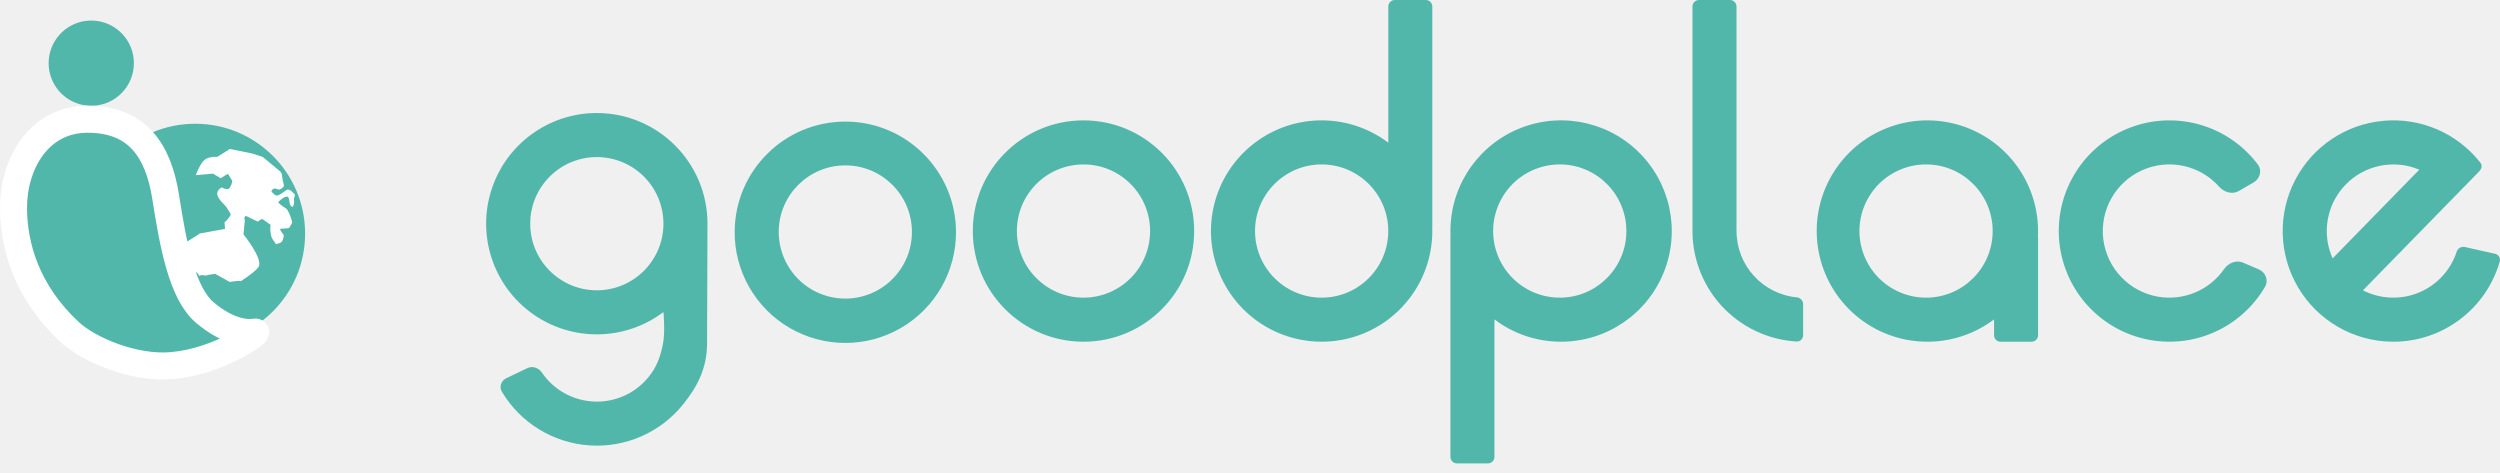
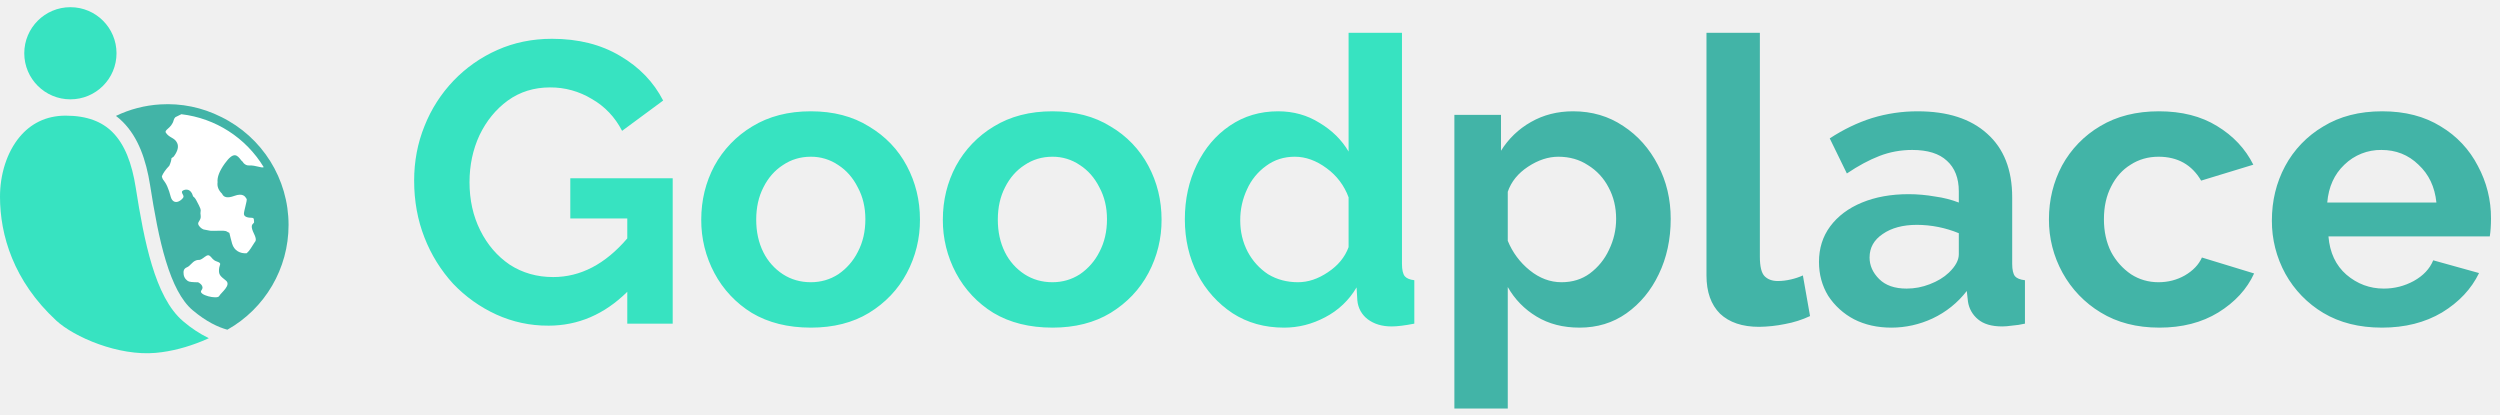
- <svg xmlns="http://www.w3.org/2000/svg" width="185" height="35" fill="none">
-   <path d="M70.744 17.097a8.19 8.19 0 1 1-16.379 0 8.19 8.19 0 0 1 16.379 0Zm-13.118 0a4.929 4.929 0 1 0 9.857 0 4.929 4.929 0 0 0-9.857 0ZM88.368 17.097a8.19 8.19 0 1 1-16.38 0 8.19 8.19 0 0 1 16.38 0Zm-13.119 0a4.929 4.929 0 1 0 9.858 0 4.929 4.929 0 0 0-9.858 0ZM166.764 13.502c.479-.276.647-.892.315-1.333a8.19 8.19 0 0 0-14.716 5.412 8.194 8.194 0 0 0 6.765 7.583 8.192 8.192 0 0 0 8.487-3.946c.278-.477.038-1.069-.47-1.287l-1.158-.496c-.508-.218-1.088.025-1.403.478a4.938 4.938 0 0 1-4.894 2.04 4.93 4.93 0 1 1 4.533-8.13c.367.413.972.586 1.45.31l1.091-.63Z" fill="#52B7AB" />
-   <path fill-rule="evenodd" clip-rule="evenodd" d="M103.213 0a.478.478 0 0 0-.478.479v10.08a8.19 8.19 0 1 0 3.252 6.267.466.466 0 0 0 .004-.064V.479a.479.479 0 0 0-.479-.479h-2.299Zm-5.411 22.026a4.929 4.929 0 1 1 0-9.858 4.929 4.929 0 0 1 0 9.858ZM115.521 25.286a8.19 8.19 0 1 0-8.182-7.841.57.57 0 0 0-.007.083v16.283c0 .264.214.479.479.479h2.299a.48.48 0 0 0 .479-.48V23.636a8.152 8.152 0 0 0 4.932 1.651Zm0-3.26a4.93 4.93 0 1 1 0-9.858 4.93 4.93 0 0 1 0 9.858Z" fill="#52B7AB" />
-   <path d="M125.722 0a.48.48 0 0 0-.479.479V17.24h.001a8.174 8.174 0 0 0 .623 2.99 8.171 8.171 0 0 0 4.432 4.432c.845.35 1.743.556 2.655.61.264.015.478-.201.478-.466v-2.302a.517.517 0 0 0-.478-.502 4.928 4.928 0 0 1-4.45-4.906h-.004V.479a.48.48 0 0 0-.479-.479h-2.299Z" fill="#52B7AB" />
-   <path fill-rule="evenodd" clip-rule="evenodd" d="M183.444 12.7c.273-.296.225-.508.09-.68a8.187 8.187 0 0 0-13.665 1.249 8.188 8.188 0 0 0 7.139 12.017 8.19 8.19 0 0 0 7.975-5.94.458.458 0 0 0-.35-.568l-2.247-.502a.517.517 0 0 0-.594.357 4.928 4.928 0 0 1-6.932 2.85l8.584-8.783Zm-10.83 6.42 6.414-6.563a4.93 4.93 0 0 0-6.414 6.563ZM150.809 17.445a8.19 8.19 0 1 0-3.249 6.19v1.172c0 .265.214.48.479.48h2.299a.48.48 0 0 0 .479-.48v-7.279a.46.46 0 0 0-.008-.083Zm-8.182 4.581a4.93 4.93 0 1 1 0-9.858 4.93 4.93 0 0 1 0 9.858ZM44.165 8.364a8.19 8.19 0 0 1 8.189 8.189s-.032 8.158-.031 8.851c0 1.886-.754 3.245-1.755 4.498a8.19 8.19 0 0 1-13.43-.917c-.216-.36-.052-.817.327-.997l1.57-.75c.38-.18.829-.015 1.065.332a4.928 4.928 0 0 0 7.921.297c.539-.675.809-1.353 1.02-2.32.204-.936.053-2.454.053-2.454a8.19 8.19 0 1 1-4.929-14.73Zm0 13.118a4.929 4.929 0 1 1 0-9.858 4.929 4.929 0 0 1 0 9.858Z" fill="#52B7AB" />
-   <path d="M6.81 7.828a3.154 3.154 0 1 1 0-6.307 3.154 3.154 0 0 1 0 6.307Z" fill="#52B7AB" />
-   <path fill-rule="evenodd" clip-rule="evenodd" d="M6.311 17.29a8.133 8.133 0 1 0 16.267 0 8.133 8.133 0 0 0-16.267 0Z" fill="#52B7AB" />
-   <path fill-rule="evenodd" clip-rule="evenodd" d="M17.186 13.374a1.139 1.139 0 0 1-.2.54c-.089.123-.286.107-.59-.046-.856.535.262 1.225.402 1.526l.24.383a.228.228 0 0 1-.01.21c-.037.064-.311.42-.385.428-.073.007.038.458-.004.526l-1.884.342a.229.229 0 0 1-.073.073l-.948.593a.915.915 0 0 0-.421.65l-.153 1.119a.228.228 0 0 0 .194.255l1.081.147c.29.039.239.44.44.23l.383.039c.038-.04.615-.12.669-.125l1.063.598c.087-.009.784-.125.83-.052.732-.481 1.17-.834 1.313-1.059.368-.578-1.112-2.399-1.115-2.404l.1-1.061a.228.228 0 0 1 .073-.315l.884.427c.317-.198.242-.271.543-.051l.397.287c.038.028-.088.276.07.886.024.096.14.28.345.552.143-.046.242-.079.299-.1.24-.085.27-.526.268-.569-.16-.215-.25-.359-.27-.432-.03-.11.646-.006.692-.139.032-.095.216-.282.196-.415a3.416 3.416 0 0 0-.345-.878c-.111-.177-.367-.216-.678-.56-.024-.028.422-.478.683-.427.152.029.116.468.214.626.268.428.307-.36.255-.448-.015-.026.16-.34.026-.393-.085-.034-.189-.282-.466-.311-.118-.013-.69.56-.916.426a1.251 1.251 0 0 1-.308-.294c.062-.12.128-.188.2-.203.07-.015.197.013.378.083.185-.083.295-.162.33-.235.035-.073.02-.192-.047-.358l-.092-.582-.108-.173-1.301-1.076-.783-.256-1.646-.334-.93.581c-.432-.016-.75.062-.953.235-.203.172-.417.546-.643 1.121l1.273-.113.57.341.534-.333" fill="#fff" />
-   <path fill-rule="evenodd" clip-rule="evenodd" d="M18.895 24.575c-.674.108-2.02 0-3.725-1.435-1.706-1.436-2.36-5.042-2.907-8.542-.548-3.5-2.126-5.774-5.782-5.774C2.826 8.824 1 12.178 1 15.367c0 2.856.996 6.275 4.16 9.208 1.402 1.3 4.736 2.731 7.57 2.479 3.564-.318 6.54-2.539 6.165-2.479Z" fill="#52B7AB" stroke="#fff" stroke-width="2" />
+ <svg xmlns="http://www.w3.org/2000/svg" width="181" height="30" fill="none">
+   <path d="M39.705 23.577a8.948 8.948 0 0 1-3.779-.808 10.149 10.149 0 0 1-3.115-2.221 10.66 10.66 0 0 1-2.077-3.346c-.5-1.27-.75-2.644-.75-4.125 0-1.403.25-2.72.75-3.951a10.14 10.14 0 0 1 2.106-3.288 9.952 9.952 0 0 1 3.173-2.221c1.211-.539 2.528-.808 3.951-.808 1.904 0 3.548.413 4.933 1.24 1.384.808 2.423 1.885 3.115 3.23L45.04 9.473c-.52-1-1.25-1.77-2.192-2.308a5.748 5.748 0 0 0-3.029-.836c-1.154 0-2.173.317-3.057.952-.866.634-1.548 1.47-2.048 2.51-.48 1.038-.721 2.172-.721 3.403 0 1.288.26 2.452.779 3.49.519 1.038 1.23 1.865 2.134 2.48.923.596 1.97.895 3.144.895 1.98 0 3.769-.933 5.365-2.798v-1.443H41.29v-2.913h7.413v10.528h-3.288v-2.307c-1.654 1.634-3.557 2.452-5.711 2.452ZM58.702 23.72c-1.654 0-3.077-.355-4.27-1.066a7.507 7.507 0 0 1-2.71-2.885 8.1 8.1 0 0 1-.952-3.865c0-1.404.317-2.702.951-3.894a7.513 7.513 0 0 1 2.74-2.855c1.193-.731 2.606-1.097 4.24-1.097 1.635 0 3.039.366 4.212 1.097 1.192.711 2.106 1.663 2.74 2.855.635 1.192.952 2.49.952 3.894a8.1 8.1 0 0 1-.952 3.865c-.634 1.192-1.548 2.154-2.74 2.885-1.173.711-2.577 1.067-4.211 1.067Zm-3.952-7.816c0 .885.173 1.673.52 2.365a4.045 4.045 0 0 0 1.413 1.587c.596.384 1.269.577 2.019.577.73 0 1.394-.193 1.99-.577a4.27 4.27 0 0 0 1.413-1.616c.366-.692.548-1.48.548-2.365 0-.865-.182-1.634-.548-2.307-.346-.693-.817-1.231-1.413-1.616a3.47 3.47 0 0 0-1.99-.605c-.75 0-1.423.202-2.02.605-.596.385-1.067.923-1.413 1.616-.346.673-.519 1.452-.519 2.336ZM76.194 23.72c-1.654 0-3.077-.355-4.269-1.066a7.508 7.508 0 0 1-2.711-2.885 8.1 8.1 0 0 1-.952-3.865c0-1.404.317-2.702.952-3.894a7.513 7.513 0 0 1 2.74-2.855c1.192-.731 2.606-1.097 4.24-1.097 1.635 0 3.038.366 4.211 1.097a7.24 7.24 0 0 1 2.74 2.855c.635 1.192.952 2.49.952 3.894a8.101 8.101 0 0 1-.951 3.865c-.635 1.192-1.549 2.154-2.74 2.885-1.174.711-2.578 1.067-4.212 1.067Zm-3.952-7.816c0 .885.173 1.673.52 2.365a4.045 4.045 0 0 0 1.413 1.587c.596.384 1.27.577 2.02.577.73 0 1.393-.193 1.99-.577a4.27 4.27 0 0 0 1.413-1.616c.365-.692.548-1.48.548-2.365 0-.865-.183-1.634-.548-2.307-.347-.693-.818-1.231-1.414-1.616a3.47 3.47 0 0 0-1.99-.605c-.75 0-1.423.202-2.019.605-.596.385-1.067.923-1.413 1.616-.347.673-.52 1.452-.52 2.336ZM85.783 15.875c0-1.442.288-2.76.865-3.951.577-1.193 1.375-2.135 2.395-2.827 1.019-.692 2.182-1.039 3.49-1.039 1.115 0 2.115.28 3 .837.903.538 1.605 1.23 2.105 2.077V2.376h3.865v16.73c0 .423.067.72.202.894.135.154.365.25.692.288v3.144c-.692.135-1.24.202-1.644.202-.692 0-1.269-.173-1.73-.519a1.905 1.905 0 0 1-.75-1.356l-.058-.951a5.607 5.607 0 0 1-2.279 2.163c-.942.5-1.932.75-2.97.75-1.404 0-2.645-.346-3.722-1.039a7.504 7.504 0 0 1-2.538-2.826c-.615-1.193-.923-2.52-.923-3.98Zm11.855 2.02v-3.606a4.496 4.496 0 0 0-1.586-2.106c-.75-.557-1.52-.836-2.308-.836-.788 0-1.48.22-2.077.663a4.177 4.177 0 0 0-1.384 1.702 5.202 5.202 0 0 0-.49 2.25c0 .827.182 1.586.547 2.278a4.413 4.413 0 0 0 1.471 1.616c.635.384 1.356.577 2.164.577.73 0 1.452-.24 2.163-.721.73-.481 1.23-1.087 1.5-1.818Z" fill="#37E3C1" />
+   <path d="M114.354 23.72c-1.192 0-2.231-.268-3.115-.807a5.813 5.813 0 0 1-2.077-2.134v8.797h-3.865V8.318h3.375v2.596a6.034 6.034 0 0 1 2.163-2.077c.904-.519 1.923-.779 3.057-.779 1.366 0 2.577.356 3.635 1.068 1.057.692 1.894 1.634 2.509 2.826.616 1.173.923 2.471.923 3.894 0 1.481-.288 2.817-.865 4.01-.558 1.173-1.337 2.115-2.337 2.826-.98.693-2.115 1.039-3.403 1.039Zm-1.298-3.287c.788 0 1.471-.212 2.048-.635a4.445 4.445 0 0 0 1.384-1.702c.346-.711.52-1.461.52-2.25 0-.846-.183-1.605-.548-2.278a4.067 4.067 0 0 0-1.5-1.616c-.616-.403-1.327-.605-2.135-.605-.731 0-1.461.24-2.192.72-.731.482-1.221 1.087-1.471 1.818v3.548a5.282 5.282 0 0 0 1.586 2.134c.712.577 1.481.866 2.308.866ZM123.549 2.376h3.865v16.21c0 .712.116 1.183.346 1.414.231.23.548.346.952.346.308 0 .625-.038.952-.115a4.56 4.56 0 0 0 .865-.289l.519 2.942a7.46 7.46 0 0 1-1.817.577 9.91 9.91 0 0 1-1.875.202c-1.211 0-2.153-.317-2.826-.952-.654-.653-.981-1.577-.981-2.769V2.376ZM131.694 18.962c0-.981.269-1.837.808-2.568.557-.75 1.327-1.326 2.307-1.73.981-.404 2.106-.606 3.375-.606.635 0 1.279.058 1.933.173a7.56 7.56 0 0 1 1.701.433v-.808c0-.961-.288-1.702-.865-2.22-.558-.52-1.394-.78-2.509-.78-.827 0-1.616.145-2.366.433-.75.289-1.538.712-2.365 1.27l-1.24-2.54c1-.653 2.019-1.143 3.057-1.47a11.173 11.173 0 0 1 3.317-.49c2.154 0 3.827.538 5.019 1.615 1.212 1.077 1.817 2.615 1.817 4.615v4.817c0 .423.068.72.202.894.135.154.375.25.721.288v3.144a6.371 6.371 0 0 1-.951.145c-.27.038-.5.057-.693.057-.769 0-1.355-.173-1.759-.519a2.038 2.038 0 0 1-.721-1.27l-.087-.778a6.741 6.741 0 0 1-2.48 1.99 7.04 7.04 0 0 1-2.971.664c-1.019 0-1.923-.202-2.712-.606a5.01 5.01 0 0 1-1.874-1.702c-.443-.73-.664-1.548-.664-2.451Zm9.403.778c.481-.461.721-.903.721-1.326v-1.53a8.024 8.024 0 0 0-3.028-.605c-1.019 0-1.846.221-2.481.663-.634.424-.952.99-.952 1.702 0 .577.231 1.096.693 1.558.461.461 1.124.692 1.99.692.577 0 1.134-.106 1.673-.317.557-.212 1.019-.49 1.384-.837ZM156.333 23.72c-1.634 0-3.048-.365-4.24-1.095a7.662 7.662 0 0 1-2.769-2.885 7.909 7.909 0 0 1-.981-3.865c0-1.403.318-2.701.952-3.894a7.45 7.45 0 0 1 2.769-2.855c1.192-.712 2.606-1.068 4.24-1.068 1.654 0 3.058.356 4.212 1.068 1.173.711 2.047 1.644 2.624 2.798l-3.778 1.153c-.673-1.153-1.702-1.73-3.086-1.73-.75 0-1.423.192-2.02.577-.596.365-1.067.894-1.413 1.586-.346.673-.519 1.461-.519 2.365 0 .885.173 1.673.519 2.365a4.509 4.509 0 0 0 1.442 1.616c.596.384 1.26.577 1.991.577.692 0 1.326-.164 1.903-.49.596-.347 1.01-.78 1.241-1.299l3.778 1.154c-.519 1.135-1.384 2.077-2.596 2.827-1.192.73-2.615 1.096-4.269 1.096ZM172.445 23.72c-1.635 0-3.048-.355-4.24-1.066a7.578 7.578 0 0 1-2.741-2.827 7.918 7.918 0 0 1-.98-3.865c0-1.423.317-2.73.952-3.923a7.38 7.38 0 0 1 2.769-2.884c1.192-.731 2.615-1.097 4.268-1.097 1.654 0 3.068.366 4.241 1.097a7.09 7.09 0 0 1 2.682 2.855 7.872 7.872 0 0 1 .952 3.808c0 .5-.029.932-.087 1.298H168.58c.096 1.172.528 2.096 1.297 2.768.789.674 1.693 1.01 2.712 1.01.769 0 1.49-.183 2.163-.548.692-.384 1.163-.884 1.413-1.5l3.318.923c-.558 1.154-1.452 2.106-2.683 2.856-1.231.73-2.682 1.096-4.355 1.096Zm-3.952-9.056h7.903c-.115-1.135-.548-2.048-1.298-2.74-.73-.712-1.625-1.068-2.682-1.068a3.763 3.763 0 0 0-2.683 1.068c-.73.692-1.144 1.605-1.24 2.74Z" fill="#42B4A7" />
+   <path d="M5.097 7.192a3.337 3.337 0 0 1-3.34-3.336A3.337 3.337 0 0 1 5.097.521a3.337 3.337 0 0 1 3.339 3.335 3.337 3.337 0 0 1-3.34 3.336Z" fill="#37E3C1" />
+   <path d="M8.394 8.391c.174.131.338.274.493.43 1.119 1.115 1.692 2.743 1.983 4.604.302 1.928.644 3.842 1.138 5.463.499 1.639 1.126 2.887 1.94 3.572.983.826 1.838 1.228 2.514 1.411a8.7 8.7 0 0 0 4.43-7.584 8.704 8.704 0 0 0-4.897-7.829 8.583 8.583 0 0 0-4.394-.899 8.556 8.556 0 0 0-3.207.832Z" fill="#42B4A7" />
+   <path d="M1.434 9.899c.774-.923 1.87-1.526 3.315-1.526 1.557 0 2.636.438 3.393 1.194.886.883 1.409 2.247 1.686 4.021.303 1.931.654 3.909 1.171 5.607.512 1.682 1.212 3.182 2.27 4.072a8.843 8.843 0 0 0 1.85 1.22 13.79 13.79 0 0 1-.472.204h-.001l-.09.037h-.002c-.96.386-2.091.715-3.282.82-1.326.119-2.798-.155-4.12-.628-1.327-.473-2.448-1.126-3.085-1.716C.97 20.337 0 17.012 0 14.238c0-1.595.486-3.208 1.434-4.34Z" fill="#37E3C1" />
+   <path fill-rule="evenodd" clip-rule="evenodd" d="M13.298 19.881c.036.261.237.453.385.503.158.052.663.055.663.055s.508.24.235.581c-.274.34 1.154.666 1.284.418.13-.247.91-.796.484-1.131-.425-.335-.512-.426-.493-.8.019-.374.268-.433-.183-.585-.45-.151-.41-.667-.85-.324-.44.344-.375.152-.652.264-.278.112-.397.393-.632.488-.235.095-.278.27-.241.531Z" fill="#fff" />
+   <path d="M13.13 8.269c-.157.073-.3.143-.431.213a.452.452 0 0 0-.121.205c-.077.321-.274.498-.42.628-.13.116-.219.196-.14.308.126.18.268.261.403.34.152.087.296.17.4.38.132.265.051.596-.242.992-.057.039-.11.077-.162.115-.012.16-.065.344-.16.55-.26.27-.439.523-.537.758a.59.59 0 0 0 .143.319c.065.088.15.202.253.434.11.25.164.445.206.6.06.217.097.356.239.455.243.17.57-.066.7-.254.055-.08.01-.166-.035-.249-.06-.112-.116-.22.083-.298.175-.07.511-.091.66.42l.01.033c.08.055.159.143.232.28.343.637.334.69.313.803a.725.725 0 0 0 .003.281c.033.204-.041.32-.104.419-.085.134-.15.235.104.48.059.056.13.1.212.132.099.021.198.04.293.057l.195.037c.18.01.367.005.54 0 .3-.008.558-.015.667.062.066.046.104.059.129.067.012.005.02.008.028.013.018.014.024.042.048.145.025.109.069.299.164.64.143.51.59.74 1.058.7.107-.095.205-.21.289-.343.28-.448.318-.492.331-.508l.005-.007a.074.074 0 0 0 .004-.005c.017-.029.094-.154-.095-.537-.274-.556-.148-.672-.06-.754.037-.034.068-.062.06-.113-.007-.042-.008-.08-.01-.115-.004-.112-.007-.185-.173-.185-.217 0-.552-.048-.552-.285 0-.106.052-.318.104-.528.064-.257.126-.51.089-.556-.009-.01-.018-.025-.028-.043-.078-.126-.247-.4-.867-.17-.47.174-.765.12-.882-.16-.259-.25-.367-.526-.324-.829-.039-.367.135-.819.522-1.357.657-.915.904-.598 1.173-.253l.012.016.017.022a.572.572 0 0 1 .16.184c.104.104.224.178.376.17.274-.012.506.045.691.09.17.043.301.075.392.036a8.074 8.074 0 0 0-5.966-3.835Z" fill="#fff" />
</svg>
